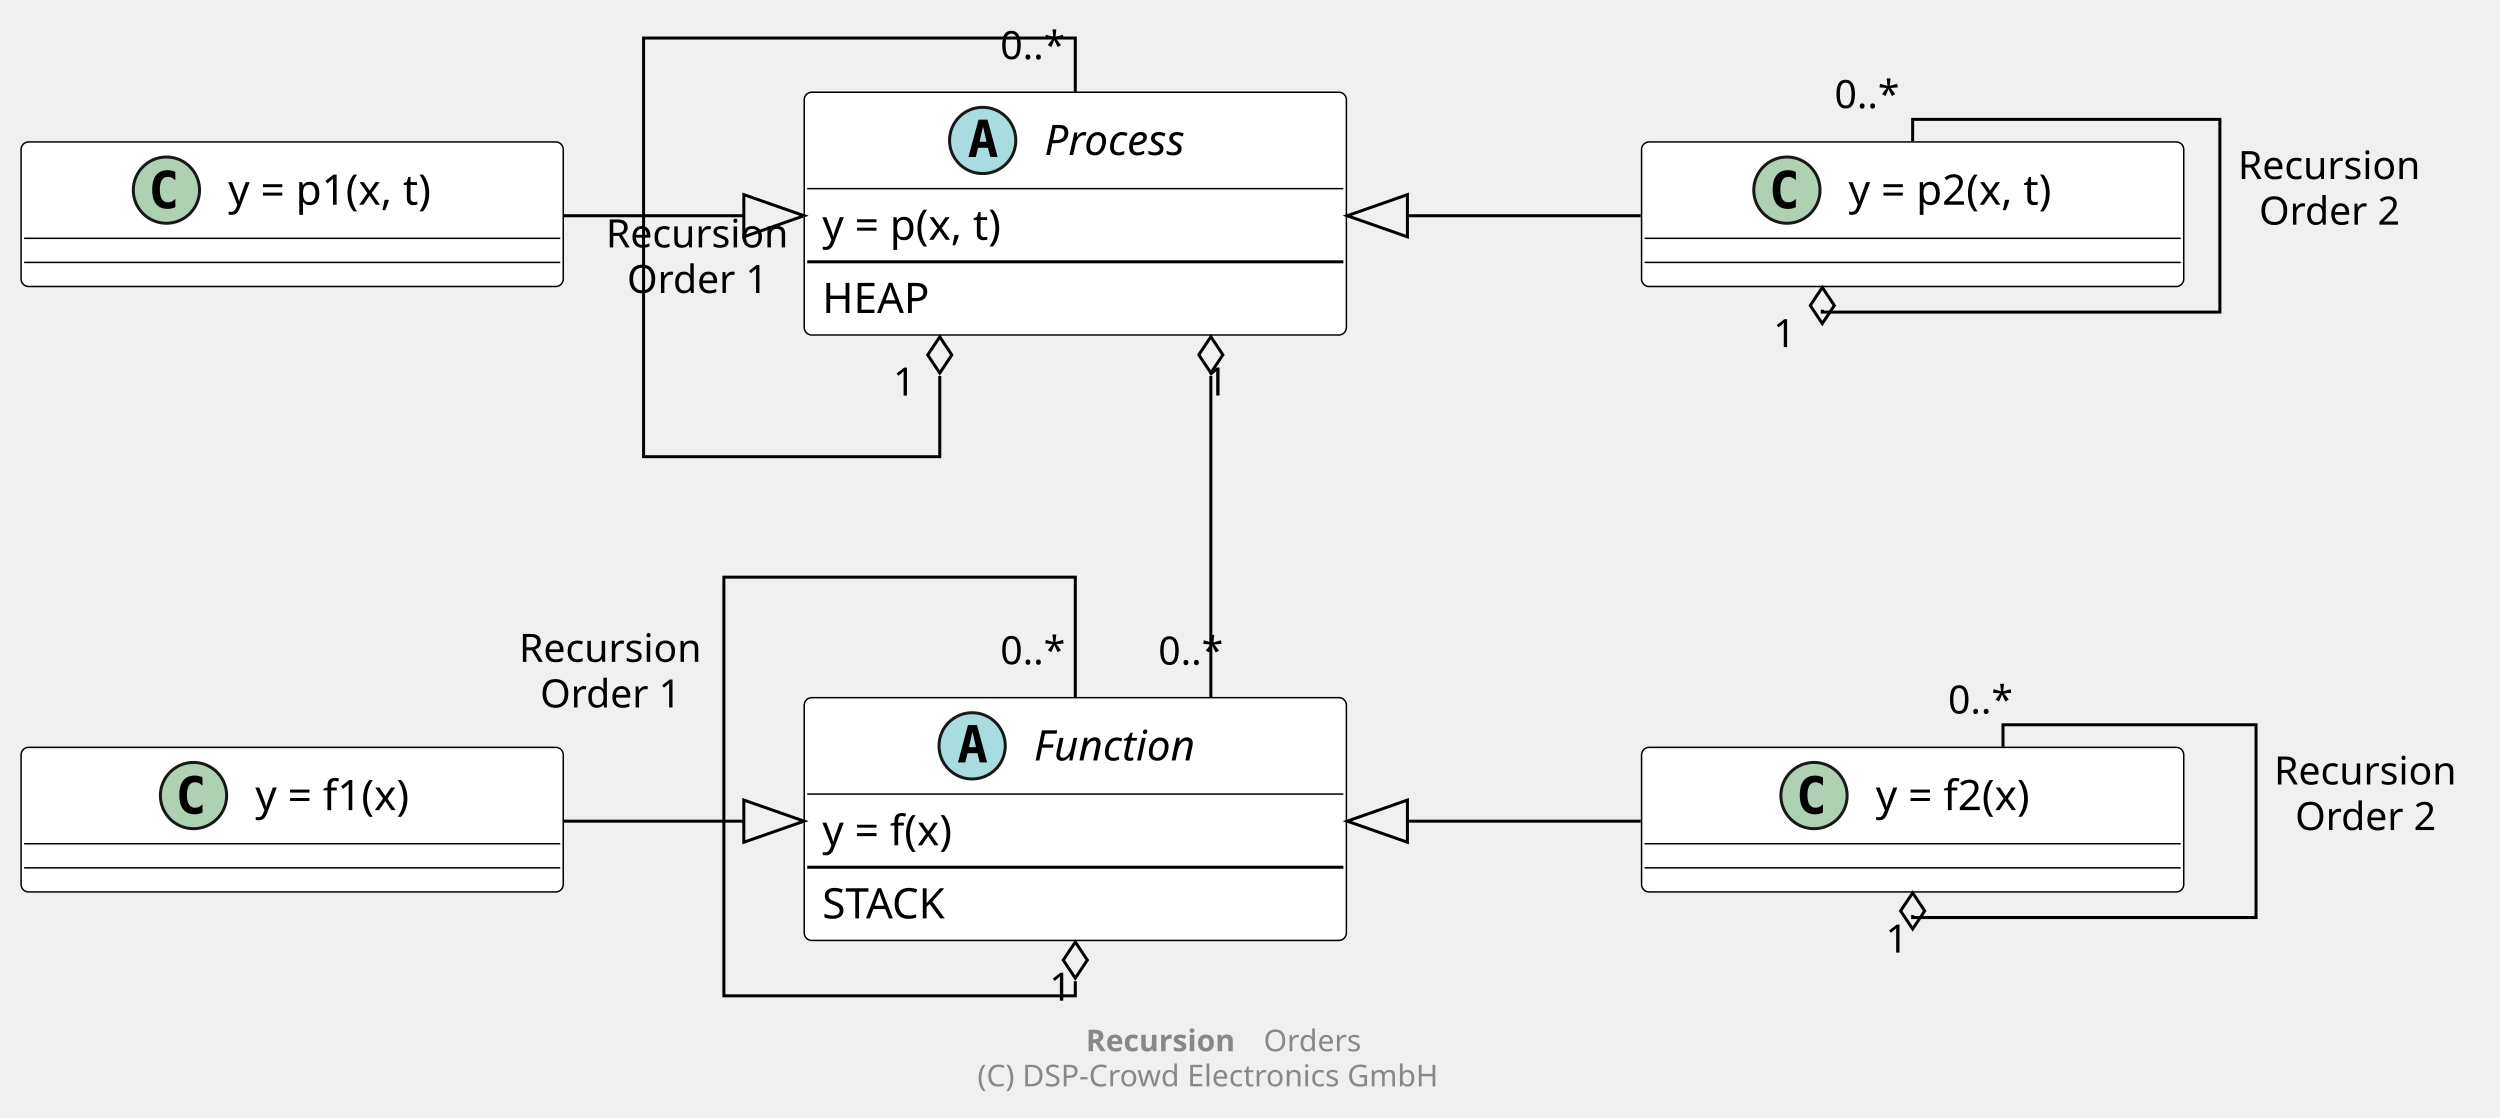
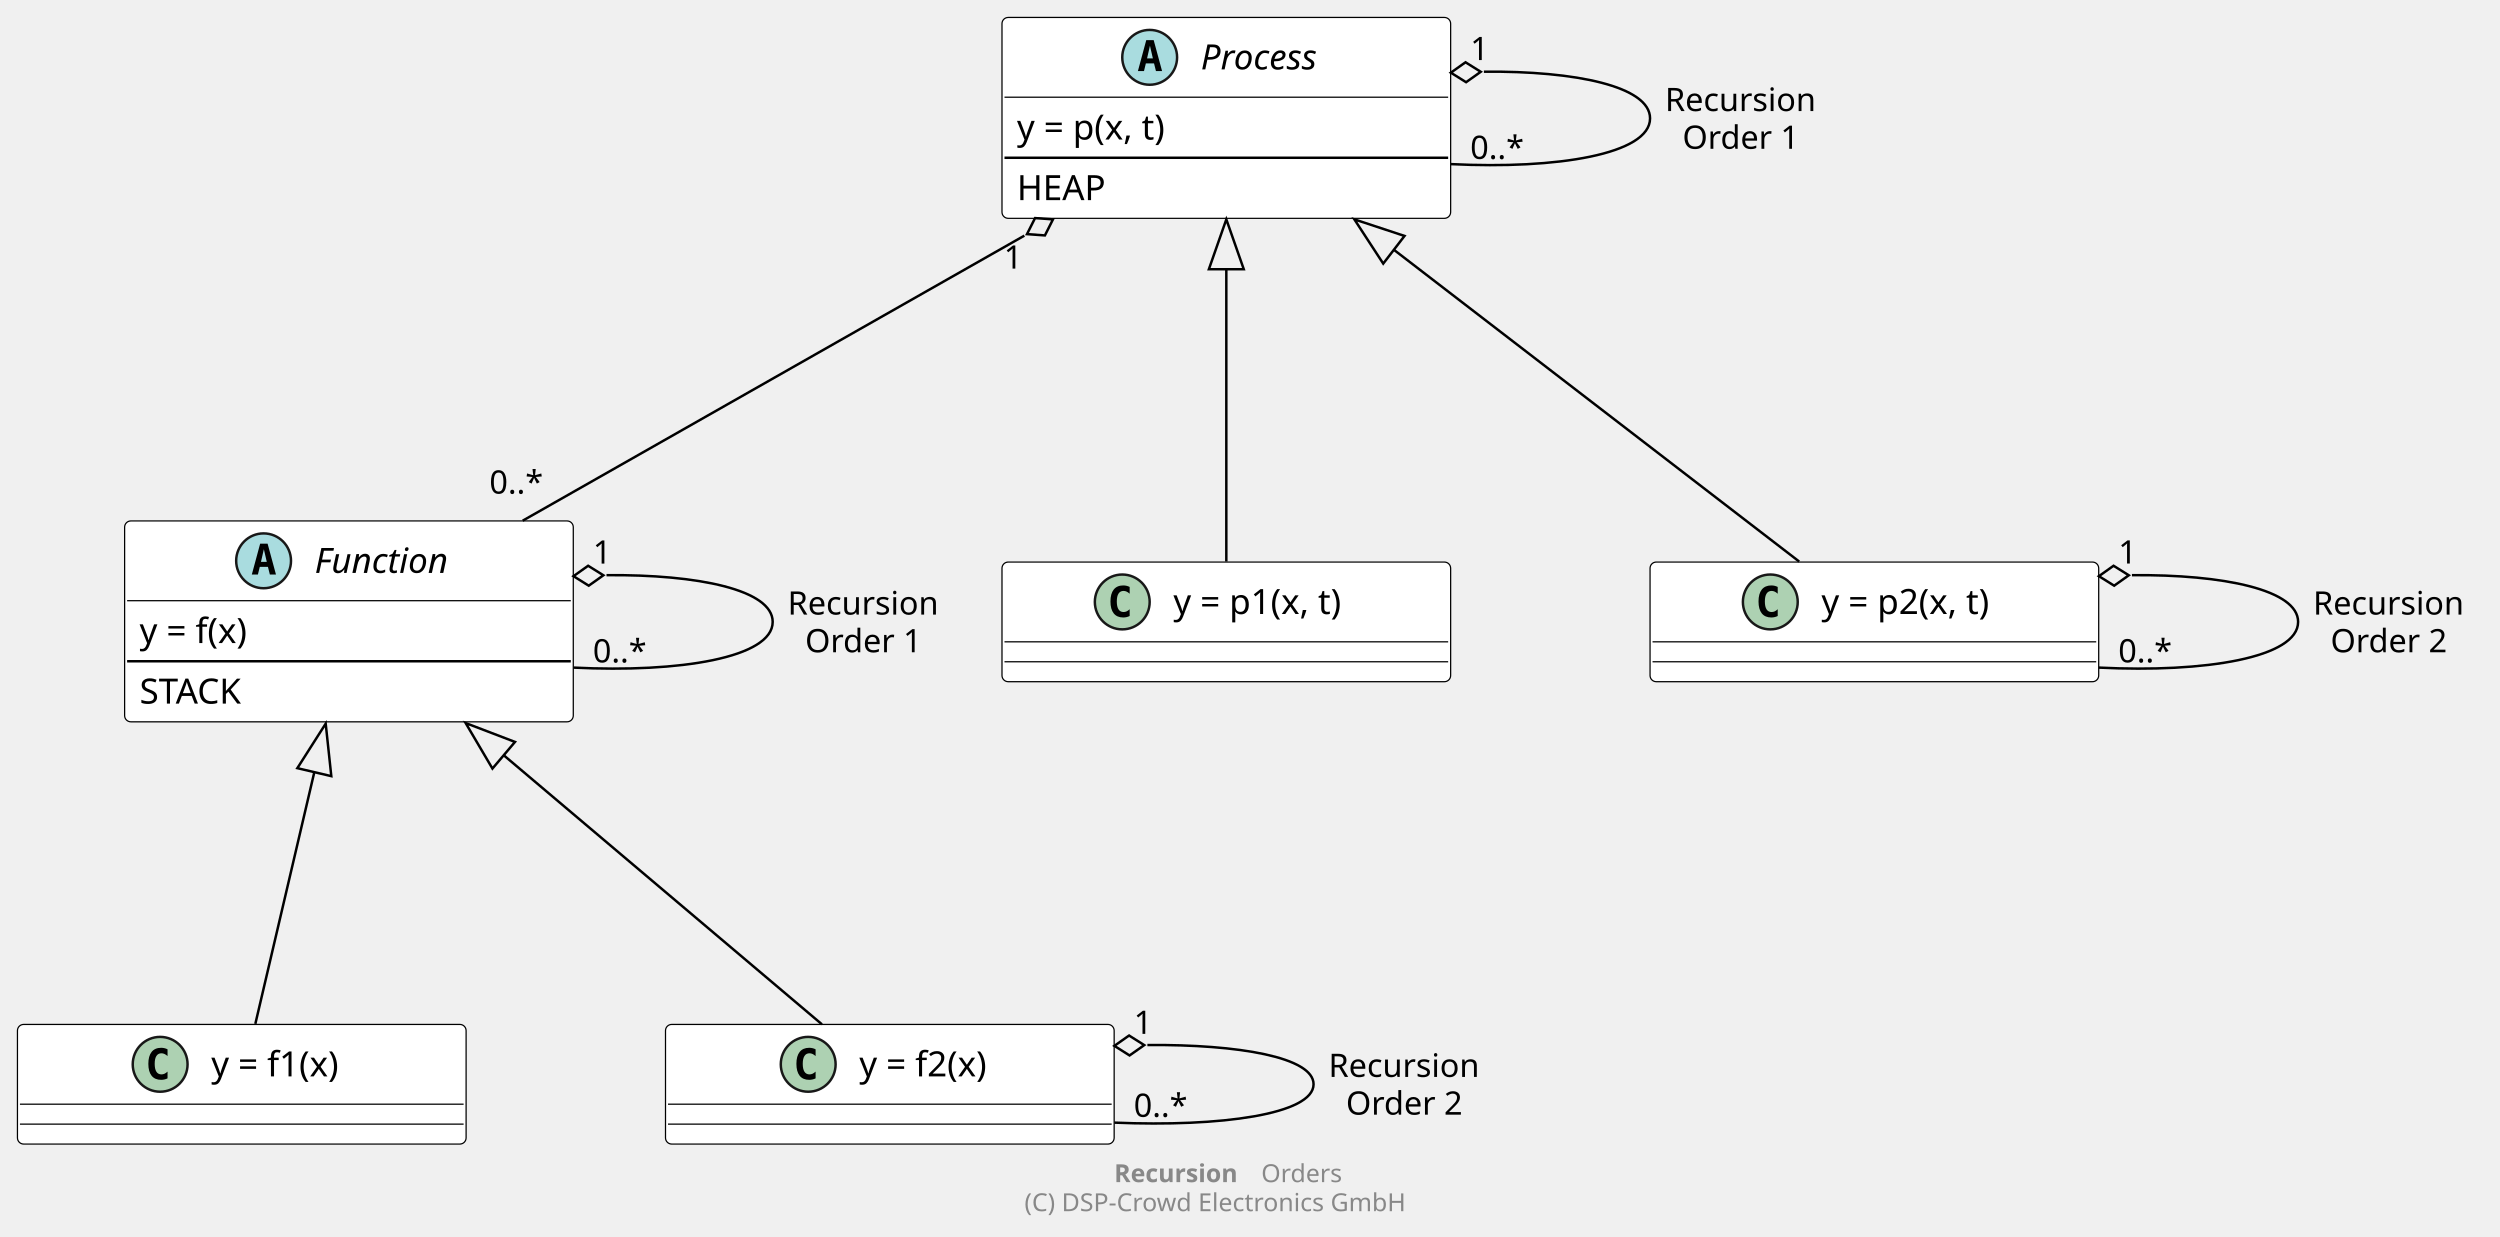
- <svg xmlns="http://www.w3.org/2000/svg" contentStyleType="text/css" height="371px" preserveAspectRatio="none" style="width:830px;height:371px;background:#FFFFFF;" version="1.1" viewBox="0 0 830 371" width="830px" zoomAndPan="magnify">
+ <svg xmlns="http://www.w3.org/2000/svg" contentStyleType="text/css" height="496px" preserveAspectRatio="none" style="width:1003px;height:496px;background:#FFFFFF;" version="1.1" viewBox="0 0 1003 496" width="1003px" zoomAndPan="magnify">
  <defs />
  <g>
    <g id="elem_proc">
-       <rect codeLine="15" fill="#FFFFFF" height="80.594" id="proc" rx="2.5" ry="2.5" style="stroke:#000000;stroke-width:0.5;" width="180" x="267" y="30.623" />
-       <ellipse cx="326.25" cy="46.623" fill="#A9DCDF" rx="11" ry="11" style="stroke:#181818;stroke-width:1.0;" />
-       <path d="M326.359,41.967 L325.203,47.045 L327.531,47.045 L326.359,41.967 Z M324.875,39.732 L327.859,39.732 L331.219,52.123 L328.766,52.123 L328,49.06 L324.719,49.06 L323.969,52.123 L321.531,52.123 L324.875,39.732 Z " fill="#000000" />
-       <text fill="#000000" font-family="sans-serif" font-size="14" font-style="italic" lengthAdjust="spacing" textLength="53" x="346.75" y="51.469">Process</text>
-       <line style="stroke:#000000;stroke-width:0.5;" x1="268" x2="446" y1="62.623" y2="62.623" />
-       <text fill="#000000" font-family="sans-serif" font-size="14" lengthAdjust="spacing" textLength="66" x="273" y="79.618">y = p(x, t)</text>
-       <line style="stroke:#000000;stroke-width:1.0;" x1="268" x2="446" y1="86.92" y2="86.92" />
-       <text fill="#000000" font-family="sans-serif" font-size="14" lengthAdjust="spacing" textLength="37" x="273" y="103.915">HEAP</text>
+       <rect codeLine="15" fill="#FFFFFF" height="80.594" id="proc" rx="2.5" ry="2.5" style="stroke:#000000;stroke-width:0.5;" width="180" x="402" y="7" />
+       <ellipse cx="461.25" cy="23" fill="#A9DCDF" rx="11" ry="11" style="stroke:#181818;stroke-width:1.0;" />
+       <path d="M461.359,18.344 L460.203,23.422 L462.531,23.422 L461.359,18.344 Z M459.875,16.109 L462.859,16.109 L466.219,28.5 L463.766,28.5 L463,25.438 L459.719,25.438 L458.969,28.5 L456.531,28.5 L459.875,16.109 Z " fill="#000000" />
+       <text fill="#000000" font-family="sans-serif" font-size="14" font-style="italic" lengthAdjust="spacing" textLength="53" x="481.75" y="27.847">Process</text>
+       <line style="stroke:#000000;stroke-width:0.5;" x1="403" x2="581" y1="39" y2="39" />
+       <text fill="#000000" font-family="sans-serif" font-size="14" lengthAdjust="spacing" textLength="66" x="408" y="55.995">y = p(x, t)</text>
+       <line style="stroke:#000000;stroke-width:1.0;" x1="403" x2="581" y1="63.297" y2="63.297" />
+       <text fill="#000000" font-family="sans-serif" font-size="14" lengthAdjust="spacing" textLength="37" x="408" y="80.292">HEAP</text>
    </g>
    <g id="elem_func">
-       <rect codeLine="21" fill="#FFFFFF" height="80.594" id="func" rx="2.5" ry="2.5" style="stroke:#000000;stroke-width:0.5;" width="180" x="267" y="231.623" />
-       <ellipse cx="322.75" cy="247.623" fill="#A9DCDF" rx="11" ry="11" style="stroke:#181818;stroke-width:1.0;" />
-       <path d="M322.859,242.967 L321.703,248.045 L324.031,248.045 L322.859,242.967 Z M321.375,240.732 L324.359,240.732 L327.719,253.123 L325.266,253.123 L324.5,250.06 L321.219,250.06 L320.469,253.123 L318.031,253.123 L321.375,240.732 Z " fill="#000000" />
-       <text fill="#000000" font-family="sans-serif" font-size="14" font-style="italic" lengthAdjust="spacing" textLength="60" x="343.25" y="252.47">Function</text>
-       <line style="stroke:#000000;stroke-width:0.5;" x1="268" x2="446" y1="263.623" y2="263.623" />
-       <text fill="#000000" font-family="sans-serif" font-size="14" lengthAdjust="spacing" textLength="48" x="273" y="280.618">y = f(x)</text>
-       <line style="stroke:#000000;stroke-width:1.0;" x1="268" x2="446" y1="287.92" y2="287.92" />
-       <text fill="#000000" font-family="sans-serif" font-size="14" lengthAdjust="spacing" textLength="46" x="273" y="304.915">STACK</text>
+       <rect codeLine="21" fill="#FFFFFF" height="80.594" id="func" rx="2.5" ry="2.5" style="stroke:#000000;stroke-width:0.5;" width="180" x="50" y="209" />
+       <ellipse cx="105.75" cy="225" fill="#A9DCDF" rx="11" ry="11" style="stroke:#181818;stroke-width:1.0;" />
+       <path d="M105.859,220.344 L104.703,225.422 L107.031,225.422 L105.859,220.344 Z M104.375,218.109 L107.359,218.109 L110.719,230.5 L108.266,230.5 L107.5,227.438 L104.219,227.438 L103.469,230.5 L101.031,230.5 L104.375,218.109 Z " fill="#000000" />
+       <text fill="#000000" font-family="sans-serif" font-size="14" font-style="italic" lengthAdjust="spacing" textLength="60" x="126.25" y="229.847">Function</text>
+       <line style="stroke:#000000;stroke-width:0.5;" x1="51" x2="229" y1="241" y2="241" />
+       <text fill="#000000" font-family="sans-serif" font-size="14" lengthAdjust="spacing" textLength="48" x="56" y="257.995">y = f(x)</text>
+       <line style="stroke:#000000;stroke-width:1.0;" x1="51" x2="229" y1="265.297" y2="265.297" />
+       <text fill="#000000" font-family="sans-serif" font-size="14" lengthAdjust="spacing" textLength="46" x="56" y="282.292">STACK</text>
    </g>
    <g id="elem_proc1">
-       <rect codeLine="27" fill="#FFFFFF" height="48" id="proc1" rx="2.5" ry="2.5" style="stroke:#000000;stroke-width:0.5;" width="180" x="7" y="47.123" />
-       <ellipse cx="55.25" cy="63.123" fill="#ADD1B2" rx="11" ry="11" style="stroke:#181818;stroke-width:1.0;" />
-       <path d="M58.219,68.763 Q57.641,69.06 57,69.201 Q56.359,69.357 55.656,69.357 Q53.156,69.357 51.828,67.717 Q50.516,66.06 50.516,62.935 Q50.516,59.81 51.828,58.154 Q53.156,56.498 55.656,56.498 Q56.359,56.498 57,56.654 Q57.656,56.81 58.219,57.107 L58.219,59.826 Q57.594,59.248 57,58.982 Q56.406,58.701 55.781,58.701 Q54.438,58.701 53.75,59.779 Q53.062,60.842 53.062,62.935 Q53.062,65.029 53.75,66.107 Q54.438,67.17 55.781,67.17 Q56.406,67.17 57,66.904 Q57.594,66.623 58.219,66.045 L58.219,68.763 Z " fill="#000000" />
-       <text fill="#000000" font-family="sans-serif" font-size="14" lengthAdjust="spacing" textLength="75" x="75.75" y="67.969">y = p1(x, t)</text>
-       <line style="stroke:#000000;stroke-width:0.5;" x1="8" x2="186" y1="79.123" y2="79.123" />
-       <line style="stroke:#000000;stroke-width:0.5;" x1="8" x2="186" y1="87.123" y2="87.123" />
+       <rect codeLine="27" fill="#FFFFFF" height="48" id="proc1" rx="2.5" ry="2.5" style="stroke:#000000;stroke-width:0.5;" width="180" x="402" y="225.5" />
+       <ellipse cx="450.25" cy="241.5" fill="#ADD1B2" rx="11" ry="11" style="stroke:#181818;stroke-width:1.0;" />
+       <path d="M453.219,247.141 Q452.641,247.438 452,247.578 Q451.359,247.734 450.656,247.734 Q448.156,247.734 446.828,246.094 Q445.516,244.438 445.516,241.312 Q445.516,238.188 446.828,236.531 Q448.156,234.875 450.656,234.875 Q451.359,234.875 452,235.031 Q452.656,235.188 453.219,235.484 L453.219,238.203 Q452.594,237.625 452,237.359 Q451.406,237.078 450.781,237.078 Q449.438,237.078 448.75,238.156 Q448.062,239.219 448.062,241.312 Q448.062,243.406 448.75,244.484 Q449.438,245.547 450.781,245.547 Q451.406,245.547 452,245.281 Q452.594,245 453.219,244.422 L453.219,247.141 Z " fill="#000000" />
+       <text fill="#000000" font-family="sans-serif" font-size="14" lengthAdjust="spacing" textLength="75" x="470.75" y="246.347">y = p1(x, t)</text>
+       <line style="stroke:#000000;stroke-width:0.5;" x1="403" x2="581" y1="257.5" y2="257.5" />
+       <line style="stroke:#000000;stroke-width:0.5;" x1="403" x2="581" y1="265.5" y2="265.5" />
    </g>
    <g id="elem_proc2">
-       <rect codeLine="28" fill="#FFFFFF" height="48" id="proc2" rx="2.5" ry="2.5" style="stroke:#000000;stroke-width:0.5;" width="180" x="545" y="47.123" />
-       <ellipse cx="593.25" cy="63.123" fill="#ADD1B2" rx="11" ry="11" style="stroke:#181818;stroke-width:1.0;" />
-       <path d="M596.219,68.763 Q595.641,69.06 595,69.201 Q594.359,69.357 593.656,69.357 Q591.156,69.357 589.828,67.717 Q588.516,66.06 588.516,62.935 Q588.516,59.81 589.828,58.154 Q591.156,56.498 593.656,56.498 Q594.359,56.498 595,56.654 Q595.656,56.81 596.219,57.107 L596.219,59.826 Q595.594,59.248 595,58.982 Q594.406,58.701 593.781,58.701 Q592.438,58.701 591.75,59.779 Q591.062,60.842 591.062,62.935 Q591.062,65.029 591.75,66.107 Q592.438,67.17 593.781,67.17 Q594.406,67.17 595,66.904 Q595.594,66.623 596.219,66.045 L596.219,68.763 Z " fill="#000000" />
-       <text fill="#000000" font-family="sans-serif" font-size="14" lengthAdjust="spacing" textLength="75" x="613.75" y="67.969">y = p2(x, t)</text>
-       <line style="stroke:#000000;stroke-width:0.5;" x1="546" x2="724" y1="79.123" y2="79.123" />
-       <line style="stroke:#000000;stroke-width:0.5;" x1="546" x2="724" y1="87.123" y2="87.123" />
+       <rect codeLine="28" fill="#FFFFFF" height="48" id="proc2" rx="2.5" ry="2.5" style="stroke:#000000;stroke-width:0.5;" width="180" x="662" y="225.5" />
+       <ellipse cx="710.25" cy="241.5" fill="#ADD1B2" rx="11" ry="11" style="stroke:#181818;stroke-width:1.0;" />
+       <path d="M713.219,247.141 Q712.641,247.438 712,247.578 Q711.359,247.734 710.656,247.734 Q708.156,247.734 706.828,246.094 Q705.516,244.438 705.516,241.312 Q705.516,238.188 706.828,236.531 Q708.156,234.875 710.656,234.875 Q711.359,234.875 712,235.031 Q712.656,235.188 713.219,235.484 L713.219,238.203 Q712.594,237.625 712,237.359 Q711.406,237.078 710.781,237.078 Q709.438,237.078 708.75,238.156 Q708.062,239.219 708.062,241.312 Q708.062,243.406 708.75,244.484 Q709.438,245.547 710.781,245.547 Q711.406,245.547 712,245.281 Q712.594,245 713.219,244.422 L713.219,247.141 Z " fill="#000000" />
+       <text fill="#000000" font-family="sans-serif" font-size="14" lengthAdjust="spacing" textLength="75" x="730.75" y="246.347">y = p2(x, t)</text>
+       <line style="stroke:#000000;stroke-width:0.5;" x1="663" x2="841" y1="257.5" y2="257.5" />
+       <line style="stroke:#000000;stroke-width:0.5;" x1="663" x2="841" y1="265.5" y2="265.5" />
    </g>
    <g id="elem_func1">
-       <rect codeLine="30" fill="#FFFFFF" height="48" id="func1" rx="2.5" ry="2.5" style="stroke:#000000;stroke-width:0.5;" width="180" x="7" y="248.123" />
-       <ellipse cx="64.25" cy="264.123" fill="#ADD1B2" rx="11" ry="11" style="stroke:#181818;stroke-width:1.0;" />
-       <path d="M67.219,269.763 Q66.641,270.06 66,270.201 Q65.359,270.357 64.656,270.357 Q62.156,270.357 60.828,268.717 Q59.516,267.06 59.516,263.935 Q59.516,260.81 60.828,259.154 Q62.156,257.498 64.656,257.498 Q65.359,257.498 66,257.654 Q66.656,257.81 67.219,258.107 L67.219,260.826 Q66.594,260.248 66,259.982 Q65.406,259.701 64.781,259.701 Q63.438,259.701 62.75,260.779 Q62.062,261.842 62.062,263.935 Q62.062,266.029 62.75,267.107 Q63.438,268.17 64.781,268.17 Q65.406,268.17 66,267.904 Q66.594,267.623 67.219,267.045 L67.219,269.763 Z " fill="#000000" />
-       <text fill="#000000" font-family="sans-serif" font-size="14" lengthAdjust="spacing" textLength="57" x="84.75" y="268.969">y = f1(x)</text>
-       <line style="stroke:#000000;stroke-width:0.5;" x1="8" x2="186" y1="280.123" y2="280.123" />
-       <line style="stroke:#000000;stroke-width:0.5;" x1="8" x2="186" y1="288.123" y2="288.123" />
+       <rect codeLine="30" fill="#FFFFFF" height="48" id="func1" rx="2.5" ry="2.5" style="stroke:#000000;stroke-width:0.5;" width="180" x="7" y="411" />
+       <ellipse cx="64.25" cy="427" fill="#ADD1B2" rx="11" ry="11" style="stroke:#181818;stroke-width:1.0;" />
+       <path d="M67.219,432.641 Q66.641,432.938 66,433.078 Q65.359,433.234 64.656,433.234 Q62.156,433.234 60.828,431.594 Q59.516,429.938 59.516,426.812 Q59.516,423.688 60.828,422.031 Q62.156,420.375 64.656,420.375 Q65.359,420.375 66,420.531 Q66.656,420.688 67.219,420.984 L67.219,423.703 Q66.594,423.125 66,422.859 Q65.406,422.578 64.781,422.578 Q63.438,422.578 62.75,423.656 Q62.062,424.719 62.062,426.812 Q62.062,428.906 62.75,429.984 Q63.438,431.047 64.781,431.047 Q65.406,431.047 66,430.781 Q66.594,430.5 67.219,429.922 L67.219,432.641 Z " fill="#000000" />
+       <text fill="#000000" font-family="sans-serif" font-size="14" lengthAdjust="spacing" textLength="57" x="84.75" y="431.847">y = f1(x)</text>
+       <line style="stroke:#000000;stroke-width:0.5;" x1="8" x2="186" y1="443" y2="443" />
+       <line style="stroke:#000000;stroke-width:0.5;" x1="8" x2="186" y1="451" y2="451" />
    </g>
    <g id="elem_func2">
-       <rect codeLine="31" fill="#FFFFFF" height="48" id="func2" rx="2.5" ry="2.5" style="stroke:#000000;stroke-width:0.5;" width="180" x="545" y="248.123" />
-       <ellipse cx="602.25" cy="264.123" fill="#ADD1B2" rx="11" ry="11" style="stroke:#181818;stroke-width:1.0;" />
-       <path d="M605.219,269.763 Q604.641,270.06 604,270.201 Q603.359,270.357 602.656,270.357 Q600.156,270.357 598.828,268.717 Q597.516,267.06 597.516,263.935 Q597.516,260.81 598.828,259.154 Q600.156,257.498 602.656,257.498 Q603.359,257.498 604,257.654 Q604.656,257.81 605.219,258.107 L605.219,260.826 Q604.594,260.248 604,259.982 Q603.406,259.701 602.781,259.701 Q601.438,259.701 600.75,260.779 Q600.062,261.842 600.062,263.935 Q600.062,266.029 600.75,267.107 Q601.438,268.17 602.781,268.17 Q603.406,268.17 604,267.904 Q604.594,267.623 605.219,267.045 L605.219,269.763 Z " fill="#000000" />
-       <text fill="#000000" font-family="sans-serif" font-size="14" lengthAdjust="spacing" textLength="57" x="622.75" y="268.969">y = f2(x)</text>
-       <line style="stroke:#000000;stroke-width:0.5;" x1="546" x2="724" y1="280.123" y2="280.123" />
-       <line style="stroke:#000000;stroke-width:0.5;" x1="546" x2="724" y1="288.123" y2="288.123" />
+       <rect codeLine="31" fill="#FFFFFF" height="48" id="func2" rx="2.5" ry="2.5" style="stroke:#000000;stroke-width:0.5;" width="180" x="267" y="411" />
+       <ellipse cx="324.25" cy="427" fill="#ADD1B2" rx="11" ry="11" style="stroke:#181818;stroke-width:1.0;" />
+       <path d="M327.219,432.641 Q326.641,432.938 326,433.078 Q325.359,433.234 324.656,433.234 Q322.156,433.234 320.828,431.594 Q319.516,429.938 319.516,426.812 Q319.516,423.688 320.828,422.031 Q322.156,420.375 324.656,420.375 Q325.359,420.375 326,420.531 Q326.656,420.688 327.219,420.984 L327.219,423.703 Q326.594,423.125 326,422.859 Q325.406,422.578 324.781,422.578 Q323.438,422.578 322.75,423.656 Q322.062,424.719 322.062,426.812 Q322.062,428.906 322.75,429.984 Q323.438,431.047 324.781,431.047 Q325.406,431.047 326,430.781 Q326.594,430.5 327.219,429.922 L327.219,432.641 Z " fill="#000000" />
+       <text fill="#000000" font-family="sans-serif" font-size="14" lengthAdjust="spacing" textLength="57" x="344.75" y="431.847">y = f2(x)</text>
+       <line style="stroke:#000000;stroke-width:0.5;" x1="268" x2="446" y1="443" y2="443" />
+       <line style="stroke:#000000;stroke-width:0.5;" x1="268" x2="446" y1="451" y2="451" />
    </g>
    <g id="link_proc_proc">
-       <path codeLine="33" d="M357,30.493 C357,20.513 357,12.623 357,12.623 C357,12.623 213.67,12.623 213.67,12.623 C213.67,12.623 213.67,151.623 213.67,151.623 C213.67,151.623 312,151.623 312,151.623 C312,151.623 312,124.843 312,124.843 " fill="none" id="proc-to-proc" style="stroke:#000000;stroke-width:1.0;" />
-       <polygon fill="none" points="312,111.843,308,117.843,312,123.843,316,117.843,312,111.843" style="stroke:#000000;stroke-width:1.0;" />
-       <text fill="#000000" font-family="sans-serif" font-size="13" lengthAdjust="spacing" textLength="62" x="201.17" y="82.14">Recursion</text>
-       <text fill="#000000" font-family="sans-serif" font-size="13" lengthAdjust="spacing" textLength="48" x="208.17" y="97.272">Order 1</text>
-       <text fill="#000000" font-family="sans-serif" font-size="13" lengthAdjust="spacing" textLength="23" x="332.095" y="19.633">0..*</text>
-       <text fill="#000000" font-family="sans-serif" font-size="13" lengthAdjust="spacing" textLength="8" x="296.497" y="131.335">1</text>
+       <path codeLine="33" d="M595.33,28.76 C632.1,28.41 662,34.66 662,47.5 C662,61.86 624.63,67.97 582.08,65.84 " fill="none" id="proc-backto-proc" style="stroke:#000000;stroke-width:1.0;" />
+       <polygon fill="none" points="582.08,29.16,588.196,32.98,594.075,28.804,587.959,24.984,582.08,29.16" style="stroke:#000000;stroke-width:1.0;" />
+       <text fill="#000000" font-family="sans-serif" font-size="13" lengthAdjust="spacing" textLength="62" x="668" y="44.567">Recursion</text>
+       <text fill="#000000" font-family="sans-serif" font-size="13" lengthAdjust="spacing" textLength="48" x="675" y="59.7">Order 1</text>
+       <text fill="#000000" font-family="sans-serif" font-size="13" lengthAdjust="spacing" textLength="8" x="589.871" y="24.109">1</text>
+       <text fill="#000000" font-family="sans-serif" font-size="13" lengthAdjust="spacing" textLength="23" x="589.857" y="63.758">0..*</text>
    </g>
    <g id="link_func_func">
-       <path codeLine="34" d="M357,231.403 C357,211.433 357,191.623 357,191.623 C357,191.623 240.33,191.623 240.33,191.623 C240.33,191.623 240.33,330.623 240.33,330.623 C240.33,330.623 357,330.623 357,330.623 C357,330.623 357,325.753 357,325.753 " fill="none" id="func-to-func" style="stroke:#000000;stroke-width:1.0;" />
-       <polygon fill="none" points="357,312.753,353,318.753,357,324.753,361,318.753,357,312.753" style="stroke:#000000;stroke-width:1.0;" />
-       <text fill="#000000" font-family="sans-serif" font-size="13" lengthAdjust="spacing" textLength="62" x="172.33" y="219.74">Recursion</text>
-       <text fill="#000000" font-family="sans-serif" font-size="13" lengthAdjust="spacing" textLength="48" x="179.33" y="234.873">Order 1</text>
-       <text fill="#000000" font-family="sans-serif" font-size="13" lengthAdjust="spacing" textLength="23" x="332.095" y="220.528">0..*</text>
-       <text fill="#000000" font-family="sans-serif" font-size="13" lengthAdjust="spacing" textLength="8" x="348.387" y="332.231">1</text>
+       <path codeLine="34" d="M243.33,230.76 C280.1,230.41 310,236.66 310,249.5 C310,263.86 272.63,269.97 230.08,267.84 " fill="none" id="func-backto-func" style="stroke:#000000;stroke-width:1.0;" />
+       <polygon fill="none" points="230.08,231.16,236.196,234.98,242.075,230.804,235.959,226.984,230.08,231.16" style="stroke:#000000;stroke-width:1.0;" />
+       <text fill="#000000" font-family="sans-serif" font-size="13" lengthAdjust="spacing" textLength="62" x="316" y="246.567">Recursion</text>
+       <text fill="#000000" font-family="sans-serif" font-size="13" lengthAdjust="spacing" textLength="48" x="323" y="261.7">Order 1</text>
+       <text fill="#000000" font-family="sans-serif" font-size="13" lengthAdjust="spacing" textLength="8" x="237.871" y="226.109">1</text>
+       <text fill="#000000" font-family="sans-serif" font-size="13" lengthAdjust="spacing" textLength="23" x="237.857" y="265.757">0..*</text>
    </g>
    <g id="link_proc_func">
-       <path codeLine="35" d="M402,124.803 C402,124.803 402,231.513 402,231.513 " fill="none" id="proc-backto-func" style="stroke:#000000;stroke-width:1.0;" />
-       <polygon fill="none" points="402,111.803,398,117.803,402,123.803,406,117.803,402,111.803" style="stroke:#000000;stroke-width:1.0;" />
-       <text fill="#000000" font-family="sans-serif" font-size="13" lengthAdjust="spacing" textLength="8" x="400.278" y="131.288">1</text>
-       <text fill="#000000" font-family="sans-serif" font-size="13" lengthAdjust="spacing" textLength="23" x="384.548" y="220.656">0..*</text>
+       <path codeLine="35" d="M410.97,94.54 C350.11,129.12 267.62,175.99 209.7,208.9 " fill="none" id="proc-backto-func" style="stroke:#000000;stroke-width:1.0;" />
+       <polygon fill="none" points="422.46,88.01,415.267,87.493,412.024,93.934,419.217,94.451,422.46,88.01" style="stroke:#000000;stroke-width:1.0;" />
+       <text fill="#000000" font-family="sans-serif" font-size="13" lengthAdjust="spacing" textLength="8" x="402.74" y="107.771">1</text>
+       <text fill="#000000" font-family="sans-serif" font-size="13" lengthAdjust="spacing" textLength="23" x="196.339" y="198.045">0..*</text>
    </g>
-     <g id="link_proc1_proc">
-       <path codeLine="36" d="M187.21,71.623 C187.21,71.623 246.95,71.623 246.95,71.623 " fill="none" id="proc1-to-proc" style="stroke:#000000;stroke-width:1.0;" />
-       <polygon fill="none" points="246.95,64.623,266.95,71.623,246.95,78.623,246.95,64.623" style="stroke:#000000;stroke-width:1.0;" />
+     <g id="link_proc_proc1">
+       <path codeLine="36" d="M492,108.08 C492,147.42 492,196.81 492,225.3 " fill="none" id="proc-backto-proc1" style="stroke:#000000;stroke-width:1.0;" />
+       <polygon fill="none" points="485,108.01,492,88.01,499,108.01,485,108.01" style="stroke:#000000;stroke-width:1.0;" />
    </g>
    <g id="link_proc_proc2">
-       <path codeLine="37" d="M467.26,71.623 C467.26,71.623 544.72,71.623 544.72,71.623 " fill="none" id="proc-backto-proc2" style="stroke:#000000;stroke-width:1.0;" />
-       <polygon fill="none" points="467.26,78.623,447.26,71.623,467.26,64.623,467.26,78.623" style="stroke:#000000;stroke-width:1.0;" />
-     </g>
-     <g id="link_func1_func">
-       <path codeLine="38" d="M187.21,272.623 C187.21,272.623 246.95,272.623 246.95,272.623 " fill="none" id="func1-to-func" style="stroke:#000000;stroke-width:1.0;" />
-       <polygon fill="none" points="246.95,265.623,266.95,272.623,246.95,279.623,246.95,265.623" style="stroke:#000000;stroke-width:1.0;" />
+       <path codeLine="37" d="M559.38,100.33 C611.9,140.73 682.33,194.91 721.84,225.3 " fill="none" id="proc-backto-proc2" style="stroke:#000000;stroke-width:1.0;" />
+       <polygon fill="none" points="554.95,105.76,543.37,88.01,563.49,94.66,554.95,105.76" style="stroke:#000000;stroke-width:1.0;" />
    </g>
    <g id="link_func_func2">
-       <path codeLine="39" d="M467.26,272.623 C467.26,272.623 544.72,272.623 544.72,272.623 " fill="none" id="func-backto-func2" style="stroke:#000000;stroke-width:1.0;" />
-       <polygon fill="none" points="467.26,279.623,447.26,272.623,467.26,265.623,467.26,279.623" style="stroke:#000000;stroke-width:1.0;" />
+       <path codeLine="38" d="M202.34,303.21 C244.46,338.83 298,384.11 329.77,410.97 " fill="none" id="func-backto-func2" style="stroke:#000000;stroke-width:1.0;" />
+       <polygon fill="none" points="197.57,308.35,186.82,290.09,206.61,297.66,197.57,308.35" style="stroke:#000000;stroke-width:1.0;" />
+     </g>
+     <g id="link_func_func1">
+       <path codeLine="39" d="M126.04,310.07 C118,344.39 108.35,385.58 102.44,410.77 " fill="none" id="func-backto-func1" style="stroke:#000000;stroke-width:1.0;" />
+       <polygon fill="none" points="119.29,308.19,130.67,290.32,132.92,311.39,119.29,308.19" style="stroke:#000000;stroke-width:1.0;" />
    </g>
    <g id="link_proc2_proc2">
-       <path codeLine="40" d="M635,46.933 C635,42.703 635,39.623 635,39.623 C635,39.623 737,39.623 737,39.623 C737,39.623 737,103.623 737,103.623 C737,103.623 605,103.623 605,103.623 C605,103.623 605,102.803 605,102.803 " fill="none" id="proc2-to-proc2" style="stroke:#000000;stroke-width:1.0;" />
-       <polygon fill="none" points="605,95.423,601,101.423,605,107.423,609,101.423,605,95.423" style="stroke:#000000;stroke-width:1.0;" />
-       <text fill="#000000" font-family="sans-serif" font-size="13" lengthAdjust="spacing" textLength="62" x="743" y="59.45">Recursion</text>
-       <text fill="#000000" font-family="sans-serif" font-size="13" lengthAdjust="spacing" textLength="48" x="750" y="74.582">Order 2</text>
-       <text fill="#000000" font-family="sans-serif" font-size="13" lengthAdjust="spacing" textLength="23" x="609.053" y="35.896">0..*</text>
-       <text fill="#000000" font-family="sans-serif" font-size="13" lengthAdjust="spacing" textLength="8" x="588.712" y="115.257">1</text>
+       <path codeLine="40" d="M855.33,230.76 C892.1,230.41 922,236.66 922,249.5 C922,263.86 884.63,269.97 842.08,267.84 " fill="none" id="proc2-backto-proc2" style="stroke:#000000;stroke-width:1.0;" />
+       <polygon fill="none" points="842.08,231.16,848.196,234.98,854.075,230.804,847.959,226.984,842.08,231.16" style="stroke:#000000;stroke-width:1.0;" />
+       <text fill="#000000" font-family="sans-serif" font-size="13" lengthAdjust="spacing" textLength="62" x="928" y="246.567">Recursion</text>
+       <text fill="#000000" font-family="sans-serif" font-size="13" lengthAdjust="spacing" textLength="48" x="935" y="261.7">Order 2</text>
+       <text fill="#000000" font-family="sans-serif" font-size="13" lengthAdjust="spacing" textLength="8" x="849.871" y="226.093">1</text>
+       <text fill="#000000" font-family="sans-serif" font-size="13" lengthAdjust="spacing" textLength="23" x="849.857" y="265.742">0..*</text>
    </g>
    <g id="link_func2_func2">
-       <path codeLine="41" d="M665,247.933 C665,243.703 665,240.623 665,240.623 C665,240.623 749,240.623 749,240.623 C749,240.623 749,304.623 749,304.623 C749,304.623 635,304.623 635,304.623 C635,304.623 635,303.803 635,303.803 " fill="none" id="func2-to-func2" style="stroke:#000000;stroke-width:1.0;" />
-       <polygon fill="none" points="635,296.423,631,302.423,635,308.423,639,302.423,635,296.423" style="stroke:#000000;stroke-width:1.0;" />
-       <text fill="#000000" font-family="sans-serif" font-size="13" lengthAdjust="spacing" textLength="62" x="755" y="260.45">Recursion</text>
-       <text fill="#000000" font-family="sans-serif" font-size="13" lengthAdjust="spacing" textLength="48" x="762" y="275.582">Order 2</text>
-       <text fill="#000000" font-family="sans-serif" font-size="13" lengthAdjust="spacing" textLength="23" x="646.741" y="236.896">0..*</text>
-       <text fill="#000000" font-family="sans-serif" font-size="13" lengthAdjust="spacing" textLength="8" x="626.025" y="316.257">1</text>
+       <path codeLine="41" d="M460.33,419.26 C497.1,418.97 527,424.21 527,435 C527,447.06 489.63,452.19 447.08,450.4 " fill="none" id="func2-backto-func2" style="stroke:#000000;stroke-width:1.0;" />
+       <polygon fill="none" points="447.08,419.6,453.179,423.447,459.076,419.297,452.977,415.45,447.08,419.6" style="stroke:#000000;stroke-width:1.0;" />
+       <text fill="#000000" font-family="sans-serif" font-size="13" lengthAdjust="spacing" textLength="62" x="533" y="432.067">Recursion</text>
+       <text fill="#000000" font-family="sans-serif" font-size="13" lengthAdjust="spacing" textLength="48" x="540" y="447.2">Order 2</text>
+       <text fill="#000000" font-family="sans-serif" font-size="13" lengthAdjust="spacing" textLength="8" x="454.871" y="414.776">1</text>
+       <text fill="#000000" font-family="sans-serif" font-size="13" lengthAdjust="spacing" textLength="23" x="454.857" y="448.077">0..*</text>
    </g>
-     <rect fill="none" height="23.281" style="stroke:none;stroke-width:1.0;" width="167" x="324.5" y="339.731" />
-     <text fill="#888888" font-family="sans-serif" font-size="10" font-weight="bold" lengthAdjust="spacing" textLength="56" x="360.5" y="349.013">Recursion</text>
-     <text fill="#888888" font-family="sans-serif" font-size="10" lengthAdjust="spacing" textLength="33" x="419.5" y="349.013">Orders</text>
-     <text fill="#888888" font-family="sans-serif" font-size="10" lengthAdjust="spacing" textLength="167" x="324.5" y="360.654">(C) DSP-Crowd Electronics GmbH</text>
+     <rect fill="none" height="23.281" style="stroke:none;stroke-width:1.0;" width="167" x="411" y="465" />
+     <text fill="#888888" font-family="sans-serif" font-size="10" font-weight="bold" lengthAdjust="spacing" textLength="56" x="447" y="474.282">Recursion</text>
+     <text fill="#888888" font-family="sans-serif" font-size="10" lengthAdjust="spacing" textLength="33" x="506" y="474.282">Orders</text>
+     <text fill="#888888" font-family="sans-serif" font-size="10" lengthAdjust="spacing" textLength="167" x="411" y="485.923">(C) DSP-Crowd Electronics GmbH</text>
  </g>
</svg>
